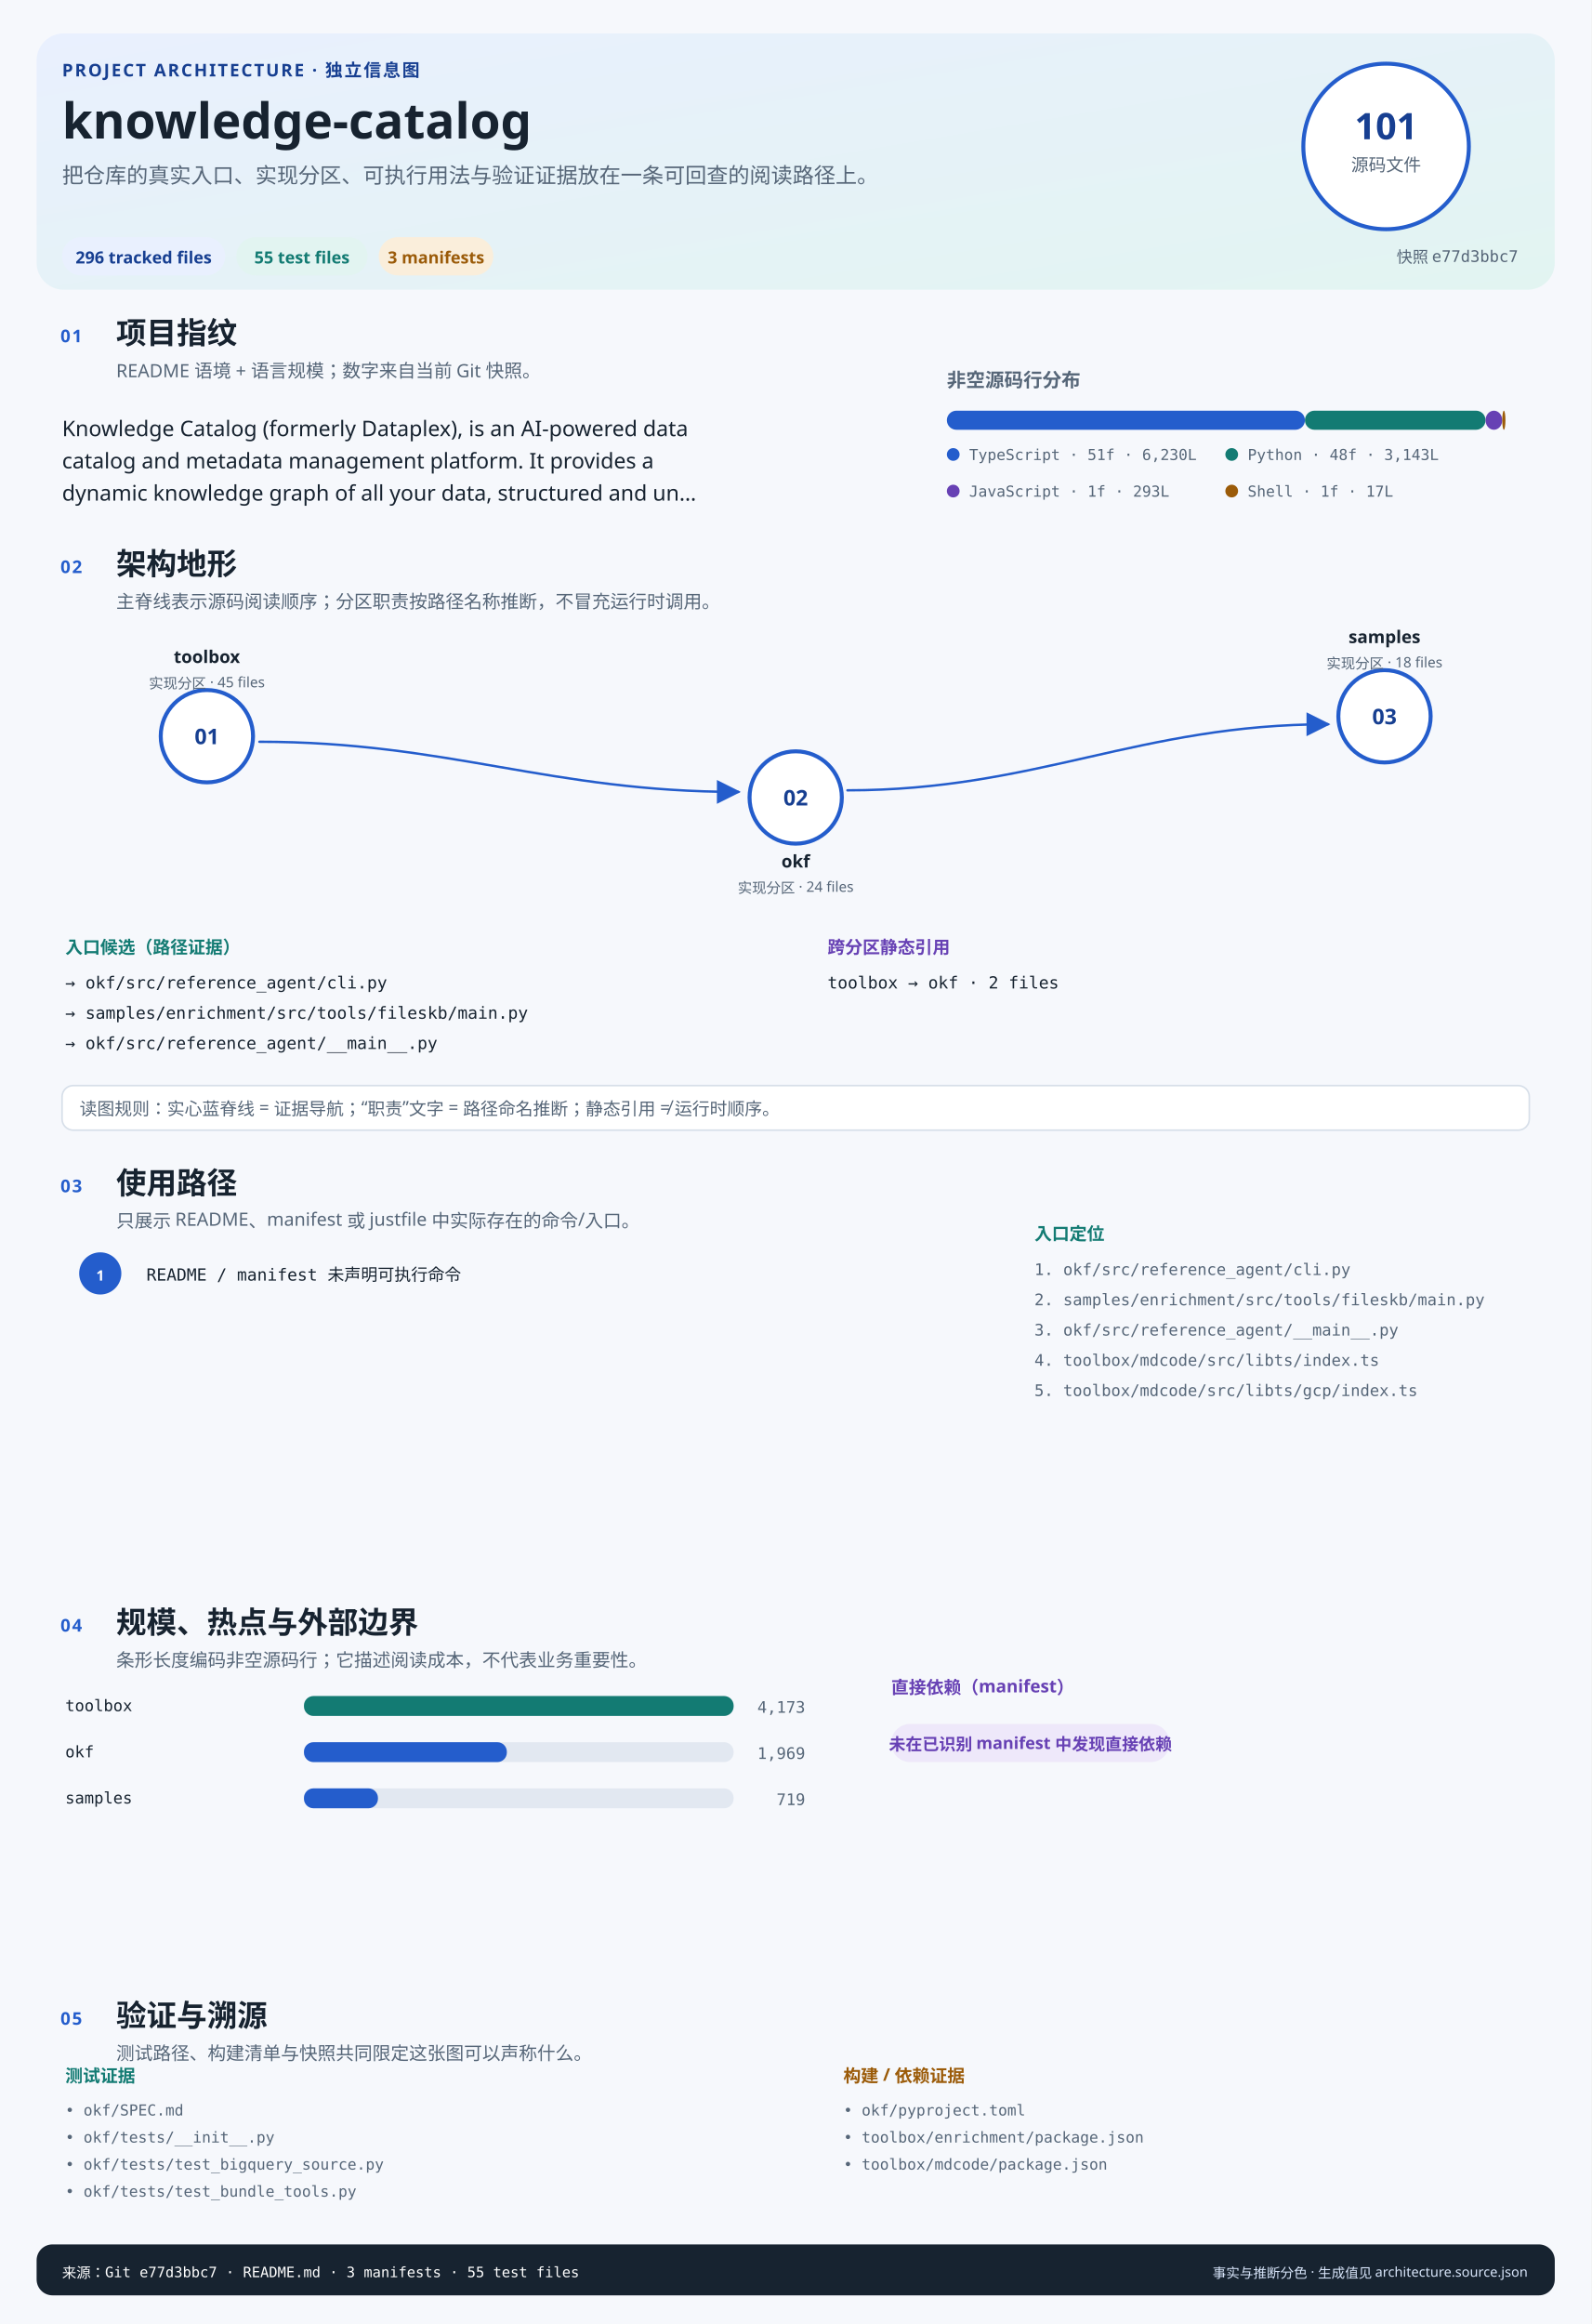
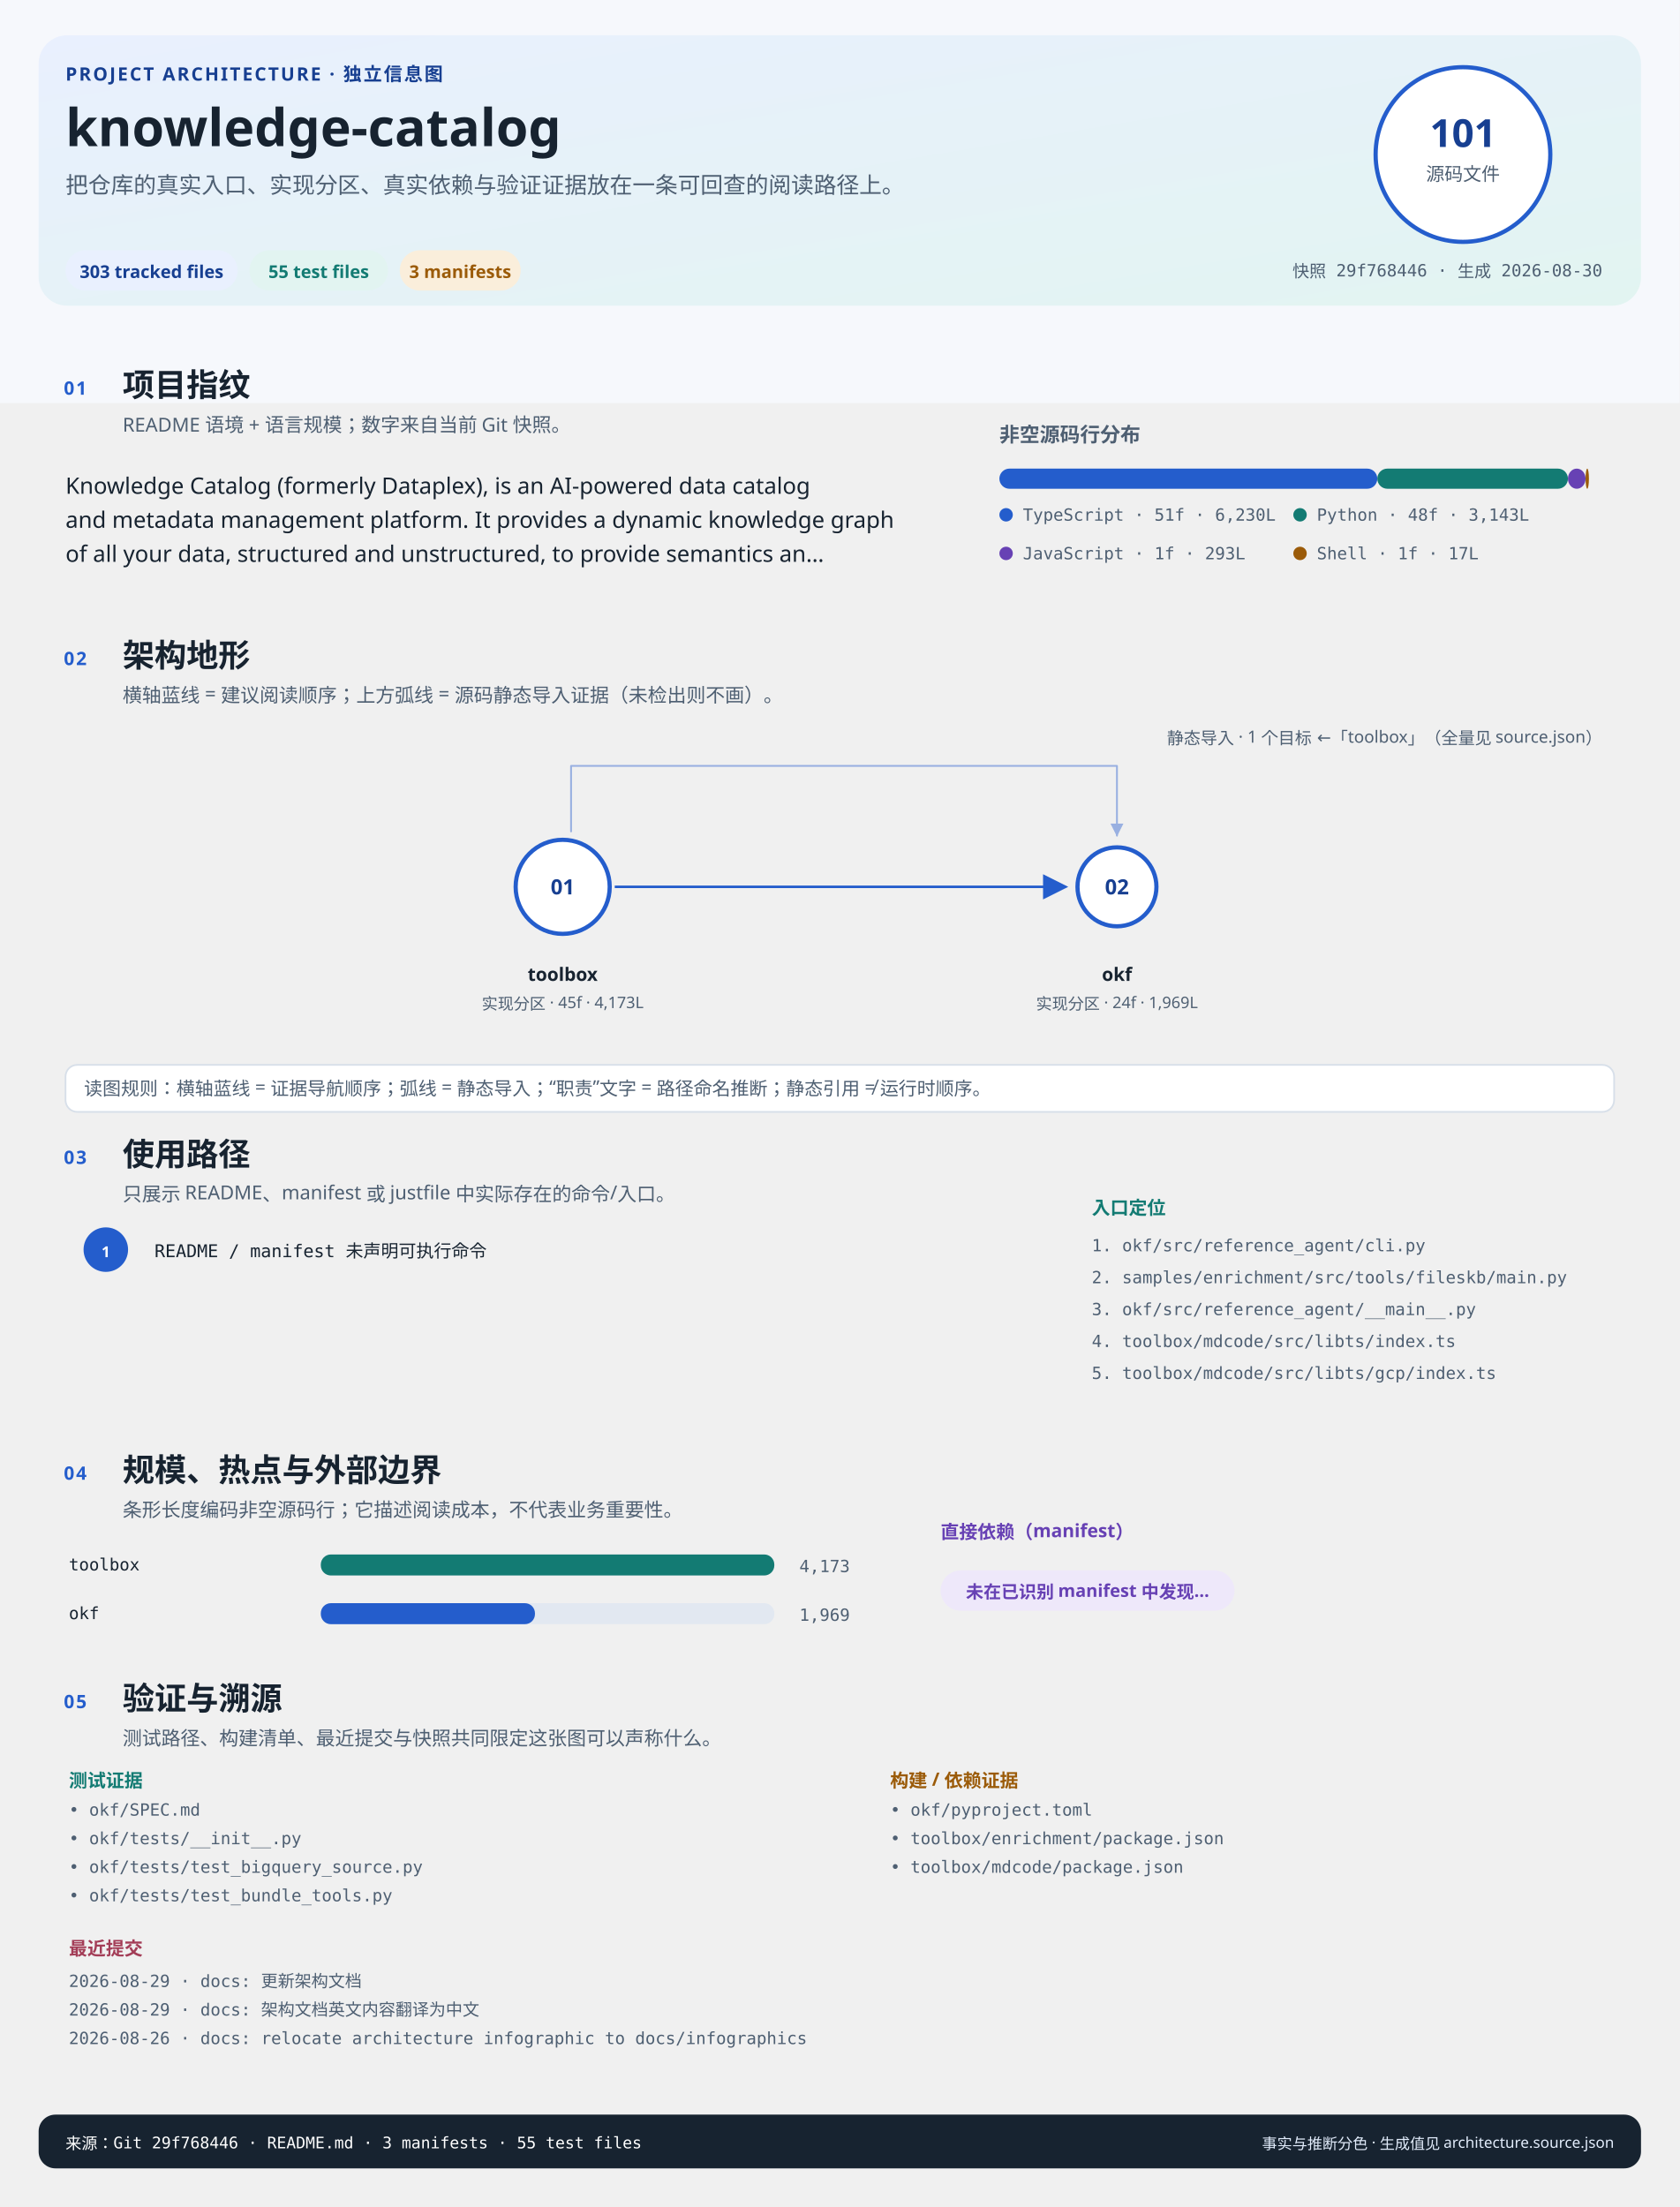
- <svg xmlns="http://www.w3.org/2000/svg" width="2000" height="2920" viewBox="0 0 2000 2920" role="img" aria-labelledby="svg-title svg-desc">
+ <svg xmlns="http://www.w3.org/2000/svg" width="2000" height="2628" viewBox="0 0 2000 2628" role="img" aria-labelledby="svg-title svg-desc">
  <defs>
    <marker id="arrow-ocean" markerWidth="12" markerHeight="12" refX="10" refY="6" orient="auto" markerUnits="strokeWidth">
      <path d="M1,1 L11,6 L1,11 Z" fill="#245DCC" />
+     </marker>
+     <marker id="arrow-soft" markerWidth="9" markerHeight="9" refX="7.5" refY="4.5" orient="auto" markerUnits="strokeWidth">
+       <path d="M1,1 L8,4.5 L1,8 Z" fill="#8FA9DF" />
    </marker>
    <linearGradient id="hero-wash" x1="0" y1="0" x2="1" y2="1">
      <stop offset="0" stop-color="#E9F0FE" />
      <stop offset="1" stop-color="#E2F4F1" />
    </linearGradient>
  </defs>
-   <rect x="0" y="0" width="2000" height="2920" rx="0" fill="#F6F8FC" />
+   <rect x="0" y="0" width="2000" height="480" rx="0" fill="#F6F8FC" />
  <rect id="hero-field" x="46" y="42" width="1908" height="322" rx="34" fill="url(#hero-wash)" />
  <text x="78" y="96" fill="#173F91" font-family="Source Han Sans SC, PingFang SC, sans-serif" font-size="22" font-weight="700" text-anchor="start" letter-spacing="2.2">PROJECT ARCHITECTURE · 独立信息图</text>
  <text id="project-title" x="78" y="174" fill="#172330" font-family="Source Han Sans SC, PingFang SC, sans-serif" font-size="62" font-weight="750" text-anchor="start">knowledge-catalog</text>
-   <text id="hero-thesis" x="78" y="230" fill="#566678" font-family="Source Han Sans SC, PingFang SC, sans-serif" font-size="27" font-weight="400" text-anchor="start">
-     <tspan x="78" dy="0">把仓库的真实入口、实现分区、可执行用法与验证证据放在一条可回查的阅读路径上。</tspan>
+   <text id="hero-thesis" x="78" y="230" fill="#4E5F72" font-family="Source Han Sans SC, PingFang SC, sans-serif" font-size="27" font-weight="400" text-anchor="start">
+     <tspan x="78" dy="0">把仓库的真实入口、实现分区、真实依赖与验证证据放在一条可回查的阅读路径上。</tspan>
  </text>
  <circle id="source-orbit" cx="1742" cy="184" r="104" fill="#FFFFFF" stroke="#245DCC" stroke-width="5" />
  <text x="1742" y="175" fill="#173F91" font-family="Source Han Sans SC, PingFang SC, sans-serif" font-size="46" font-weight="750" text-anchor="middle">101</text>
-   <text x="1742" y="215" fill="#566678" font-family="Source Han Sans SC, PingFang SC, sans-serif" font-size="22" font-weight="400" text-anchor="middle">源码文件</text>
-   <text x="1908" y="330" fill="#566678" font-family="Menlo, Cascadia Mono, monospace" font-size="20" font-weight="400" text-anchor="end">快照 e77d3bbc7</text>
+   <text x="1742" y="215" fill="#4E5F72" font-family="Source Han Sans SC, PingFang SC, sans-serif" font-size="22" font-weight="400" text-anchor="middle">源码文件</text>
+   <text x="1908" y="330" fill="#4E5F72" font-family="Menlo, Cascadia Mono, monospace" font-size="20" font-weight="400" text-anchor="end">快照 29f768446 · 生成 2026-08-30</text>
  <rect x="78" y="298" width="205" height="48" rx="24" fill="#E9F0FE" />
-   <text x="180.5" y="331" fill="#173F91" font-family="Source Han Sans SC, PingFang SC, sans-serif" font-size="21" font-weight="600" text-anchor="middle">296 tracked files</text>
+   <text x="180.5" y="331" fill="#173F91" font-family="Source Han Sans SC, PingFang SC, sans-serif" font-size="21" font-weight="600" text-anchor="middle">303 tracked files</text>
  <rect x="297" y="298" width="165" height="48" rx="24" fill="#E2F4F1" />
  <text x="379.5" y="331" fill="#137B73" font-family="Source Han Sans SC, PingFang SC, sans-serif" font-size="21" font-weight="600" text-anchor="middle">55 test files</text>
  <rect x="476" y="298" width="144" height="48" rx="24" fill="#FAEEDB" />
  <text x="548.0" y="331" fill="#9B5B09" font-family="Source Han Sans SC, PingFang SC, sans-serif" font-size="21" font-weight="600" text-anchor="middle">3 manifests</text>
-   <text x="76" y="430" fill="#245DCC" font-family="Source Han Sans SC, PingFang SC, sans-serif" font-size="22" font-weight="700" text-anchor="start" letter-spacing="2">01</text>
-   <text x="146" y="432" fill="#172330" font-family="Source Han Sans SC, PingFang SC, sans-serif" font-size="38" font-weight="700" text-anchor="start">项目指纹</text>
-   <text x="146" y="474" fill="#566678" font-family="Source Han Sans SC, PingFang SC, sans-serif" font-size="23" font-weight="400" text-anchor="start">README 语境 + 语言规模；数字来自当前 Git 快照。</text>
-   <text id="readme-description" x="78" y="548" fill="#172330" font-family="Source Han Sans SC, PingFang SC, sans-serif" font-size="27" font-weight="400" text-anchor="start">
-     <tspan x="78" dy="0">Knowledge Catalog (formerly Dataplex), is an AI-powered data</tspan>
-     <tspan x="78" dy="40.5">catalog and metadata management platform. It provides a</tspan>
-     <tspan x="78" dy="40.5">dynamic knowledge graph of all your data, structured and un…</tspan>
+   <text x="76" y="470" fill="#245DCC" font-family="Source Han Sans SC, PingFang SC, sans-serif" font-size="22" font-weight="700" text-anchor="start" letter-spacing="2">01</text>
+   <text x="146" y="472" fill="#172330" font-family="Source Han Sans SC, PingFang SC, sans-serif" font-size="38" font-weight="700" text-anchor="start">项目指纹</text>
+   <text x="146" y="514" fill="#4E5F72" font-family="Source Han Sans SC, PingFang SC, sans-serif" font-size="23" font-weight="400" text-anchor="start">README 语境 + 语言规模；数字来自当前 Git 快照。</text>
+   <text id="readme-description" x="78" y="588" fill="#172330" font-family="Source Han Sans SC, PingFang SC, sans-serif" font-size="27" font-weight="400" text-anchor="start">
+     <tspan x="78" dy="0">Knowledge Catalog (formerly Dataplex), is an AI-powered data catalog</tspan>
+     <tspan x="78" dy="40.5">and metadata management platform. It provides a dynamic knowledge graph</tspan>
+     <tspan x="78" dy="40.5">of all your data, structured and unstructured, to provide semantics an…</tspan>
  </text>
-   <text x="1190" y="486" fill="#566678" font-family="Source Han Sans SC, PingFang SC, sans-serif" font-size="24" font-weight="650" text-anchor="start">非空源码行分布</text>
-   <rect id="language-bar-1" x="1190" y="516" width="450" height="24" rx="12" fill="#245DCC" />
-   <rect id="language-bar-2" x="1640" y="516" width="227" height="24" rx="12" fill="#137B73" />
-   <rect id="language-bar-3" x="1867" y="516" width="21" height="24" rx="12" fill="#6741B4" />
-   <rect id="language-bar-4" x="1888" y="516" width="4" height="24" rx="12" fill="#9B5B09" />
-   <circle cx="1198" cy="571" r="8" fill="#245DCC" />
-   <text x="1218" y="578" fill="#566678" font-family="Menlo, Cascadia Mono, monospace" font-size="19" font-weight="400" text-anchor="start">TypeScript · 51f · 6,230L</text>
-   <circle cx="1548" cy="571" r="8" fill="#137B73" />
-   <text x="1568" y="578" fill="#566678" font-family="Menlo, Cascadia Mono, monospace" font-size="19" font-weight="400" text-anchor="start">Python · 48f · 3,143L</text>
-   <circle cx="1198" cy="617" r="8" fill="#6741B4" />
-   <text x="1218" y="624" fill="#566678" font-family="Menlo, Cascadia Mono, monospace" font-size="19" font-weight="400" text-anchor="start">JavaScript · 1f · 293L</text>
-   <circle cx="1548" cy="617" r="8" fill="#9B5B09" />
-   <text x="1568" y="624" fill="#566678" font-family="Menlo, Cascadia Mono, monospace" font-size="19" font-weight="400" text-anchor="start">Shell · 1f · 17L</text>
-   <text x="76" y="720" fill="#245DCC" font-family="Source Han Sans SC, PingFang SC, sans-serif" font-size="22" font-weight="700" text-anchor="start" letter-spacing="2">02</text>
-   <text x="146" y="722" fill="#172330" font-family="Source Han Sans SC, PingFang SC, sans-serif" font-size="38" font-weight="700" text-anchor="start">架构地形</text>
-   <text x="146" y="764" fill="#566678" font-family="Source Han Sans SC, PingFang SC, sans-serif" font-size="23" font-weight="400" text-anchor="start">主脊线表示源码阅读顺序；分区职责按路径名称推断，不冒充运行时调用。</text>
-   <path id="spine-step-1" d="M326 932 C563 932, 691 995, 928 995" fill="none" stroke="#245DCC" stroke-width="3" stroke-linecap="round" stroke-linejoin="round" marker-end="url(#arrow-ocean)" />
-   <path id="spine-step-2" d="M1065 993 C1302 993, 1432 910, 1669 910" fill="none" stroke="#245DCC" stroke-width="3" stroke-linecap="round" stroke-linejoin="round" marker-end="url(#arrow-ocean)" />
-   <circle id="component-1" cx="260" cy="925" r="58" fill="#FFFFFF" stroke="#245DCC" stroke-width="5" />
-   <text x="260" y="935" fill="#173F91" font-family="Source Han Sans SC, PingFang SC, sans-serif" font-size="27" font-weight="750" text-anchor="middle">01</text>
-   <text id="component-label-1" x="260" y="833" fill="#172330" font-family="Source Han Sans SC, PingFang SC, sans-serif" font-size="22" font-weight="700" text-anchor="middle">
-     <tspan x="260" dy="0">toolbox</tspan>
+   <text x="1190" y="526" fill="#4E5F72" font-family="Source Han Sans SC, PingFang SC, sans-serif" font-size="24" font-weight="650" text-anchor="start">非空源码行分布</text>
+   <rect id="language-bar-1" x="1190" y="558" width="450" height="24" rx="12" fill="#245DCC" />
+   <rect id="language-bar-2" x="1640" y="558" width="227" height="24" rx="12" fill="#137B73" />
+   <rect id="language-bar-3" x="1867" y="558" width="21" height="24" rx="12" fill="#6741B4" />
+   <rect id="language-bar-4" x="1888" y="558" width="4" height="24" rx="12" fill="#9B5B09" />
+   <circle cx="1198" cy="613" r="8" fill="#245DCC" />
+   <text x="1218" y="620" fill="#4E5F72" font-family="Menlo, Cascadia Mono, monospace" font-size="20" font-weight="400" text-anchor="start">TypeScript · 51f · 6,230L</text>
+   <circle cx="1548" cy="613" r="8" fill="#137B73" />
+   <text x="1568" y="620" fill="#4E5F72" font-family="Menlo, Cascadia Mono, monospace" font-size="20" font-weight="400" text-anchor="start">Python · 48f · 3,143L</text>
+   <circle cx="1198" cy="659" r="8" fill="#6741B4" />
+   <text x="1218" y="666" fill="#4E5F72" font-family="Menlo, Cascadia Mono, monospace" font-size="20" font-weight="400" text-anchor="start">JavaScript · 1f · 293L</text>
+   <circle cx="1548" cy="659" r="8" fill="#9B5B09" />
+   <text x="1568" y="666" fill="#4E5F72" font-family="Menlo, Cascadia Mono, monospace" font-size="20" font-weight="400" text-anchor="start">Shell · 1f · 17L</text>
+   <text x="76" y="792" fill="#245DCC" font-family="Source Han Sans SC, PingFang SC, sans-serif" font-size="22" font-weight="700" text-anchor="start" letter-spacing="2">02</text>
+   <text x="146" y="794" fill="#172330" font-family="Source Han Sans SC, PingFang SC, sans-serif" font-size="38" font-weight="700" text-anchor="start">架构地形</text>
+   <text x="146" y="836" fill="#4E5F72" font-family="Source Han Sans SC, PingFang SC, sans-serif" font-size="23" font-weight="400" text-anchor="start">横轴蓝线 = 建议阅读顺序；上方弧线 = 源码静态导入证据（未检出则不画）。</text>
+   <path id="static-edge-1" d="M680 990 L680 912 L1330 912 L1330 995" fill="none" stroke="#8FA9DF" stroke-width="2.2" stroke-linecap="round" stroke-linejoin="round" marker-end="url(#arrow-soft)" opacity="0.9" />
+   <text x="1908" y="886" fill="#4E5F72" font-family="Source Han Sans SC, PingFang SC, sans-serif" font-size="20" font-weight="400" text-anchor="end">静态导入 · 1 个目标 ←「toolbox」（全量见 source.json）</text>
+   <line x1="732" y1="1056" x2="1269" y2="1056" stroke="#245DCC" stroke-width="3" marker-end="url(#arrow-ocean)" />
+   <circle id="component-1" cx="670" cy="1056" r="56" fill="#FFFFFF" stroke="#245DCC" stroke-width="5" />
+   <text x="670" y="1065" fill="#173F91" font-family="Source Han Sans SC, PingFang SC, sans-serif" font-size="25" font-weight="750" text-anchor="middle">01</text>
+   <circle id="component-2" cx="1330" cy="1056" r="47" fill="#FFFFFF" stroke="#245DCC" stroke-width="5" />
+   <text x="1330" y="1065" fill="#173F91" font-family="Source Han Sans SC, PingFang SC, sans-serif" font-size="25" font-weight="750" text-anchor="middle">02</text>
+   <text id="component-label-1" x="670" y="1168" fill="#172330" font-family="Source Han Sans SC, PingFang SC, sans-serif" font-size="22" font-weight="700" text-anchor="middle">
+     <tspan x="670" dy="0">toolbox</tspan>
  </text>
-   <text x="260" y="865" fill="#566678" font-family="Source Han Sans SC, PingFang SC, sans-serif" font-size="18" font-weight="400" text-anchor="middle">实现分区 · 45 files</text>
-   <circle id="component-2" cx="1000" cy="1002" r="58" fill="#FFFFFF" stroke="#245DCC" stroke-width="5" />
-   <text x="1000" y="1012" fill="#173F91" font-family="Source Han Sans SC, PingFang SC, sans-serif" font-size="27" font-weight="750" text-anchor="middle">02</text>
-   <text id="component-label-2" x="1000" y="1090" fill="#172330" font-family="Source Han Sans SC, PingFang SC, sans-serif" font-size="22" font-weight="700" text-anchor="middle">
-     <tspan x="1000" dy="0">okf</tspan>
+   <text x="670" y="1202" fill="#4E5F72" font-family="Source Han Sans SC, PingFang SC, sans-serif" font-size="19" font-weight="400" text-anchor="middle">实现分区 · 45f · 4,173L</text>
+   <text id="component-label-2" x="1330" y="1168" fill="#172330" font-family="Source Han Sans SC, PingFang SC, sans-serif" font-size="22" font-weight="700" text-anchor="middle">
+     <tspan x="1330" dy="0">okf</tspan>
  </text>
-   <text x="1000" y="1122" fill="#566678" font-family="Source Han Sans SC, PingFang SC, sans-serif" font-size="18" font-weight="400" text-anchor="middle">实现分区 · 24 files</text>
-   <circle id="component-3" cx="1740" cy="900" r="58" fill="#FFFFFF" stroke="#245DCC" stroke-width="5" />
-   <text x="1740" y="910" fill="#173F91" font-family="Source Han Sans SC, PingFang SC, sans-serif" font-size="27" font-weight="750" text-anchor="middle">03</text>
-   <text id="component-label-3" x="1740" y="808" fill="#172330" font-family="Source Han Sans SC, PingFang SC, sans-serif" font-size="22" font-weight="700" text-anchor="middle">
-     <tspan x="1740" dy="0">samples</tspan>
-   </text>
-   <text x="1740" y="840" fill="#566678" font-family="Source Han Sans SC, PingFang SC, sans-serif" font-size="18" font-weight="400" text-anchor="middle">实现分区 · 18 files</text>
-   <text x="82" y="1198" fill="#137B73" font-family="Source Han Sans SC, PingFang SC, sans-serif" font-size="22" font-weight="700" text-anchor="start">入口候选（路径证据）</text>
-   <text x="82" y="1242" fill="#172330" font-family="Menlo, Cascadia Mono, monospace" font-size="21" font-weight="400" text-anchor="start">→ okf/src/reference_agent/cli.py</text>
-   <text x="82" y="1280" fill="#172330" font-family="Menlo, Cascadia Mono, monospace" font-size="21" font-weight="400" text-anchor="start">→ samples/enrichment/src/tools/fileskb/main.py</text>
-   <text x="82" y="1318" fill="#172330" font-family="Menlo, Cascadia Mono, monospace" font-size="21" font-weight="400" text-anchor="start">→ okf/src/reference_agent/__main__.py</text>
-   <text x="1040" y="1198" fill="#6741B4" font-family="Source Han Sans SC, PingFang SC, sans-serif" font-size="22" font-weight="700" text-anchor="start">跨分区静态引用</text>
-   <text x="1040" y="1242" fill="#172330" font-family="Menlo, Cascadia Mono, monospace" font-size="21" font-weight="400" text-anchor="start">toolbox → okf · 2 files</text>
-   <rect id="architecture-caveat" x="78" y="1364" width="1844" height="56" rx="14" fill="#FFFFFF" stroke="#D7DFE9" stroke-width="2" />
-   <text x="100" y="1401" fill="#566678" font-family="Source Han Sans SC, PingFang SC, sans-serif" font-size="22" font-weight="400" text-anchor="start">读图规则：实心蓝脊线 = 证据导航；“职责”文字 = 路径命名推断；静态引用 ≠ 运行时顺序。</text>
-   <text x="76" y="1498" fill="#245DCC" font-family="Source Han Sans SC, PingFang SC, sans-serif" font-size="22" font-weight="700" text-anchor="start" letter-spacing="2">03</text>
-   <text x="146" y="1500" fill="#172330" font-family="Source Han Sans SC, PingFang SC, sans-serif" font-size="38" font-weight="700" text-anchor="start">使用路径</text>
-   <text x="146" y="1542" fill="#566678" font-family="Source Han Sans SC, PingFang SC, sans-serif" font-size="23" font-weight="400" text-anchor="start">只展示 README、manifest 或 justfile 中实际存在的命令/入口。</text>
-   <circle id="usage-step-1" cx="126" cy="1600" r="25" fill="#245DCC" stroke="#245DCC" stroke-width="3" />
-   <text x="126" y="1609" fill="#FFFFFF" font-family="Source Han Sans SC, PingFang SC, sans-serif" font-size="18" font-weight="750" text-anchor="middle">1</text>
-   <text id="usage-command-1" x="184" y="1609" fill="#172330" font-family="Menlo, Cascadia Mono, monospace" font-size="21" font-weight="400" text-anchor="start">README / manifest 未声明可执行命令</text>
-   <text x="1300" y="1558" fill="#137B73" font-family="Source Han Sans SC, PingFang SC, sans-serif" font-size="22" font-weight="700" text-anchor="start">入口定位</text>
-   <text x="1300" y="1602" fill="#566678" font-family="Menlo, Cascadia Mono, monospace" font-size="20" font-weight="400" text-anchor="start">1. okf/src/reference_agent/cli.py</text>
-   <text x="1300" y="1640" fill="#566678" font-family="Menlo, Cascadia Mono, monospace" font-size="20" font-weight="400" text-anchor="start">2. samples/enrichment/src/tools/fileskb/main.py</text>
-   <text x="1300" y="1678" fill="#566678" font-family="Menlo, Cascadia Mono, monospace" font-size="20" font-weight="400" text-anchor="start">3. okf/src/reference_agent/__main__.py</text>
-   <text x="1300" y="1716" fill="#566678" font-family="Menlo, Cascadia Mono, monospace" font-size="20" font-weight="400" text-anchor="start">4. toolbox/mdcode/src/libts/index.ts</text>
-   <text x="1300" y="1754" fill="#566678" font-family="Menlo, Cascadia Mono, monospace" font-size="20" font-weight="400" text-anchor="start">5. toolbox/mdcode/src/libts/gcp/index.ts</text>
-   <text x="76" y="2050" fill="#245DCC" font-family="Source Han Sans SC, PingFang SC, sans-serif" font-size="22" font-weight="700" text-anchor="start" letter-spacing="2">04</text>
-   <text x="146" y="2052" fill="#172330" font-family="Source Han Sans SC, PingFang SC, sans-serif" font-size="38" font-weight="700" text-anchor="start">规模、热点与外部边界</text>
-   <text x="146" y="2094" fill="#566678" font-family="Source Han Sans SC, PingFang SC, sans-serif" font-size="23" font-weight="400" text-anchor="start">条形长度编码非空源码行；它描述阅读成本，不代表业务重要性。</text>
-   <text x="82" y="2150" fill="#172330" font-family="Menlo, Cascadia Mono, monospace" font-size="20" font-weight="400" text-anchor="start">toolbox</text>
-   <rect x="382" y="2131" width="540" height="25" rx="12" fill="#E2E8F1" />
-   <rect id="component-bar-1" x="382" y="2131" width="540" height="25" rx="12" fill="#137B73" />
-   <text x="1012" y="2152" fill="#566678" font-family="Menlo, Cascadia Mono, monospace" font-size="20" font-weight="400" text-anchor="end">4,173</text>
-   <text x="82" y="2208" fill="#172330" font-family="Menlo, Cascadia Mono, monospace" font-size="20" font-weight="400" text-anchor="start">okf</text>
-   <rect x="382" y="2189" width="540" height="25" rx="12" fill="#E2E8F1" />
-   <rect id="component-bar-2" x="382" y="2189" width="255" height="25" rx="12" fill="#245DCC" />
-   <text x="1012" y="2210" fill="#566678" font-family="Menlo, Cascadia Mono, monospace" font-size="20" font-weight="400" text-anchor="end">1,969</text>
-   <text x="82" y="2266" fill="#172330" font-family="Menlo, Cascadia Mono, monospace" font-size="20" font-weight="400" text-anchor="start">samples</text>
-   <rect x="382" y="2247" width="540" height="25" rx="12" fill="#E2E8F1" />
-   <rect id="component-bar-3" x="382" y="2247" width="93" height="25" rx="12" fill="#245DCC" />
-   <text x="1012" y="2268" fill="#566678" font-family="Menlo, Cascadia Mono, monospace" font-size="20" font-weight="400" text-anchor="end">719</text>
-   <text x="1120" y="2128" fill="#6741B4" font-family="Source Han Sans SC, PingFang SC, sans-serif" font-size="22" font-weight="700" text-anchor="start">直接依赖（manifest）</text>
-   <rect id="dependency-1" x="1120" y="2166" width="350" height="48" rx="24" fill="#EEE8FA" />
-   <text x="1295.0" y="2199" fill="#6741B4" font-family="Source Han Sans SC, PingFang SC, sans-serif" font-size="21" font-weight="600" text-anchor="middle">未在已识别 manifest 中发现直接依赖</text>
-   <text x="76" y="2544" fill="#245DCC" font-family="Source Han Sans SC, PingFang SC, sans-serif" font-size="22" font-weight="700" text-anchor="start" letter-spacing="2">05</text>
-   <text x="146" y="2546" fill="#172330" font-family="Source Han Sans SC, PingFang SC, sans-serif" font-size="38" font-weight="700" text-anchor="start">验证与溯源</text>
-   <text x="146" y="2588" fill="#566678" font-family="Source Han Sans SC, PingFang SC, sans-serif" font-size="23" font-weight="400" text-anchor="start">测试路径、构建清单与快照共同限定这张图可以声称什么。</text>
-   <text x="82" y="2616" fill="#137B73" font-family="Source Han Sans SC, PingFang SC, sans-serif" font-size="22" font-weight="700" text-anchor="start">测试证据</text>
-   <text x="82" y="2658" fill="#566678" font-family="Menlo, Cascadia Mono, monospace" font-size="19" font-weight="400" text-anchor="start">• okf/SPEC.md</text>
-   <text x="82" y="2692" fill="#566678" font-family="Menlo, Cascadia Mono, monospace" font-size="19" font-weight="400" text-anchor="start">• okf/tests/__init__.py</text>
-   <text x="82" y="2726" fill="#566678" font-family="Menlo, Cascadia Mono, monospace" font-size="19" font-weight="400" text-anchor="start">• okf/tests/test_bigquery_source.py</text>
-   <text x="82" y="2760" fill="#566678" font-family="Menlo, Cascadia Mono, monospace" font-size="19" font-weight="400" text-anchor="start">• okf/tests/test_bundle_tools.py</text>
-   <text x="1060" y="2616" fill="#9B5B09" font-family="Source Han Sans SC, PingFang SC, sans-serif" font-size="22" font-weight="700" text-anchor="start">构建 / 依赖证据</text>
-   <text x="1060" y="2658" fill="#566678" font-family="Menlo, Cascadia Mono, monospace" font-size="19" font-weight="400" text-anchor="start">• okf/pyproject.toml</text>
-   <text x="1060" y="2692" fill="#566678" font-family="Menlo, Cascadia Mono, monospace" font-size="19" font-weight="400" text-anchor="start">• toolbox/enrichment/package.json</text>
-   <text x="1060" y="2726" fill="#566678" font-family="Menlo, Cascadia Mono, monospace" font-size="19" font-weight="400" text-anchor="start">• toolbox/mdcode/package.json</text>
-   <rect id="provenance-band" x="46" y="2820" width="1908" height="64" rx="20" fill="#172330" />
-   <text x="78" y="2862" fill="#FFFFFF" font-family="Menlo, Cascadia Mono, monospace" font-size="18" font-weight="400" text-anchor="start">来源：Git e77d3bbc7 · README.md · 3 manifests · 55 test files</text>
-   <text x="1920" y="2862" fill="#D8E5FA" font-family="Source Han Sans SC, PingFang SC, sans-serif" font-size="17" font-weight="400" text-anchor="end">事实与推断分色 · 生成值见 architecture.source.json</text>
+   <text x="1330" y="1202" fill="#4E5F72" font-family="Source Han Sans SC, PingFang SC, sans-serif" font-size="19" font-weight="400" text-anchor="middle">实现分区 · 24f · 1,969L</text>
+   <rect id="architecture-caveat" x="78" y="1268" width="1844" height="56" rx="14" fill="#FFFFFF" stroke="#D7DFE9" stroke-width="2" />
+   <text x="100" y="1304" fill="#4E5F72" font-family="Source Han Sans SC, PingFang SC, sans-serif" font-size="22" font-weight="400" text-anchor="start">读图规则：横轴蓝线 = 证据导航顺序；弧线 = 静态导入；“职责”文字 = 路径命名推断；静态引用 ≠ 运行时顺序。</text>
+   <text x="76" y="1386" fill="#245DCC" font-family="Source Han Sans SC, PingFang SC, sans-serif" font-size="22" font-weight="700" text-anchor="start" letter-spacing="2">03</text>
+   <text x="146" y="1388" fill="#172330" font-family="Source Han Sans SC, PingFang SC, sans-serif" font-size="38" font-weight="700" text-anchor="start">使用路径</text>
+   <text x="146" y="1430" fill="#4E5F72" font-family="Source Han Sans SC, PingFang SC, sans-serif" font-size="23" font-weight="400" text-anchor="start">只展示 README、manifest 或 justfile 中实际存在的命令/入口。</text>
+   <circle id="usage-step-1" cx="126" cy="1488" r="25" fill="#245DCC" stroke="#245DCC" stroke-width="3" />
+   <text x="126" y="1497" fill="#FFFFFF" font-family="Source Han Sans SC, PingFang SC, sans-serif" font-size="18" font-weight="750" text-anchor="middle">1</text>
+   <text id="usage-command-1" x="184" y="1497" fill="#172330" font-family="Menlo, Cascadia Mono, monospace" font-size="21" font-weight="400" text-anchor="start">README / manifest 未声明可执行命令</text>
+   <text x="1300" y="1446" fill="#137B73" font-family="Source Han Sans SC, PingFang SC, sans-serif" font-size="22" font-weight="700" text-anchor="start">入口定位</text>
+   <text x="1300" y="1490" fill="#4E5F72" font-family="Menlo, Cascadia Mono, monospace" font-size="20" font-weight="400" text-anchor="start">1. okf/src/reference_agent/cli.py</text>
+   <text x="1300" y="1528" fill="#4E5F72" font-family="Menlo, Cascadia Mono, monospace" font-size="20" font-weight="400" text-anchor="start">2. samples/enrichment/src/tools/fileskb/main.py</text>
+   <text x="1300" y="1566" fill="#4E5F72" font-family="Menlo, Cascadia Mono, monospace" font-size="20" font-weight="400" text-anchor="start">3. okf/src/reference_agent/__main__.py</text>
+   <text x="1300" y="1604" fill="#4E5F72" font-family="Menlo, Cascadia Mono, monospace" font-size="20" font-weight="400" text-anchor="start">4. toolbox/mdcode/src/libts/index.ts</text>
+   <text x="1300" y="1642" fill="#4E5F72" font-family="Menlo, Cascadia Mono, monospace" font-size="20" font-weight="400" text-anchor="start">5. toolbox/mdcode/src/libts/gcp/index.ts</text>
+   <text x="76" y="1762" fill="#245DCC" font-family="Source Han Sans SC, PingFang SC, sans-serif" font-size="22" font-weight="700" text-anchor="start" letter-spacing="2">04</text>
+   <text x="146" y="1764" fill="#172330" font-family="Source Han Sans SC, PingFang SC, sans-serif" font-size="38" font-weight="700" text-anchor="start">规模、热点与外部边界</text>
+   <text x="146" y="1806" fill="#4E5F72" font-family="Source Han Sans SC, PingFang SC, sans-serif" font-size="23" font-weight="400" text-anchor="start">条形长度编码非空源码行；它描述阅读成本，不代表业务重要性。</text>
+   <text x="82" y="1870" fill="#172330" font-family="Menlo, Cascadia Mono, monospace" font-size="20" font-weight="400" text-anchor="start">toolbox</text>
+   <rect x="382" y="1851" width="540" height="25" rx="12" fill="#E2E8F1" />
+   <rect id="component-bar-1" x="382" y="1851" width="540" height="25" rx="12" fill="#137B73" />
+   <text x="1012" y="1872" fill="#4E5F72" font-family="Menlo, Cascadia Mono, monospace" font-size="20" font-weight="400" text-anchor="end">4,173</text>
+   <text x="82" y="1928" fill="#172330" font-family="Menlo, Cascadia Mono, monospace" font-size="20" font-weight="400" text-anchor="start">okf</text>
+   <rect x="382" y="1909" width="540" height="25" rx="12" fill="#E2E8F1" />
+   <rect id="component-bar-2" x="382" y="1909" width="255" height="25" rx="12" fill="#245DCC" />
+   <text x="1012" y="1930" fill="#4E5F72" font-family="Menlo, Cascadia Mono, monospace" font-size="20" font-weight="400" text-anchor="end">1,969</text>
+   <text x="1120" y="1832" fill="#6741B4" font-family="Source Han Sans SC, PingFang SC, sans-serif" font-size="22" font-weight="700" text-anchor="start">直接依赖（manifest）</text>
+   <rect id="dependency-1" x="1120" y="1870" width="350" height="48" rx="24" fill="#EEE8FA" />
+   <text x="1295.0" y="1903" fill="#6741B4" font-family="Source Han Sans SC, PingFang SC, sans-serif" font-size="21" font-weight="600" text-anchor="middle">未在已识别 manifest 中发现…</text>
+   <text x="76" y="2034" fill="#245DCC" font-family="Source Han Sans SC, PingFang SC, sans-serif" font-size="22" font-weight="700" text-anchor="start" letter-spacing="2">05</text>
+   <text x="146" y="2036" fill="#172330" font-family="Source Han Sans SC, PingFang SC, sans-serif" font-size="38" font-weight="700" text-anchor="start">验证与溯源</text>
+   <text x="146" y="2078" fill="#4E5F72" font-family="Source Han Sans SC, PingFang SC, sans-serif" font-size="23" font-weight="400" text-anchor="start">测试路径、构建清单、最近提交与快照共同限定这张图可以声称什么。</text>
+   <text x="82" y="2128" fill="#137B73" font-family="Source Han Sans SC, PingFang SC, sans-serif" font-size="22" font-weight="700" text-anchor="start">测试证据</text>
+   <text x="82" y="2162" fill="#4E5F72" font-family="Menlo, Cascadia Mono, monospace" font-size="20" font-weight="400" text-anchor="start">• okf/SPEC.md</text>
+   <text x="82" y="2196" fill="#4E5F72" font-family="Menlo, Cascadia Mono, monospace" font-size="20" font-weight="400" text-anchor="start">• okf/tests/__init__.py</text>
+   <text x="82" y="2230" fill="#4E5F72" font-family="Menlo, Cascadia Mono, monospace" font-size="20" font-weight="400" text-anchor="start">• okf/tests/test_bigquery_source.py</text>
+   <text x="82" y="2264" fill="#4E5F72" font-family="Menlo, Cascadia Mono, monospace" font-size="20" font-weight="400" text-anchor="start">• okf/tests/test_bundle_tools.py</text>
+   <text x="1060" y="2128" fill="#9B5B09" font-family="Source Han Sans SC, PingFang SC, sans-serif" font-size="22" font-weight="700" text-anchor="start">构建 / 依赖证据</text>
+   <text x="1060" y="2162" fill="#4E5F72" font-family="Menlo, Cascadia Mono, monospace" font-size="20" font-weight="400" text-anchor="start">• okf/pyproject.toml</text>
+   <text x="1060" y="2196" fill="#4E5F72" font-family="Menlo, Cascadia Mono, monospace" font-size="20" font-weight="400" text-anchor="start">• toolbox/enrichment/package.json</text>
+   <text x="1060" y="2230" fill="#4E5F72" font-family="Menlo, Cascadia Mono, monospace" font-size="20" font-weight="400" text-anchor="start">• toolbox/mdcode/package.json</text>
+   <text x="82" y="2328" fill="#A33D57" font-family="Source Han Sans SC, PingFang SC, sans-serif" font-size="22" font-weight="700" text-anchor="start">最近提交</text>
+   <text x="82" y="2366" fill="#4E5F72" font-family="Menlo, Cascadia Mono, monospace" font-size="20" font-weight="400" text-anchor="start">2026-08-29 · docs: 更新架构文档</text>
+   <text x="82" y="2400" fill="#4E5F72" font-family="Menlo, Cascadia Mono, monospace" font-size="20" font-weight="400" text-anchor="start">2026-08-29 · docs: 架构文档英文内容翻译为中文</text>
+   <text x="82" y="2434" fill="#4E5F72" font-family="Menlo, Cascadia Mono, monospace" font-size="20" font-weight="400" text-anchor="start">2026-08-26 · docs: relocate architecture infographic to docs/infographics</text>
+   <rect id="provenance-band" x="46" y="2518" width="1908" height="64" rx="20" fill="#172330" />
+   <text x="78" y="2559" fill="#FFFFFF" font-family="Menlo, Cascadia Mono, monospace" font-size="19" font-weight="400" text-anchor="start">来源：Git 29f768446 · README.md · 3 manifests · 55 test files</text>
+   <text x="1922" y="2559" fill="#E2ECFB" font-family="Source Han Sans SC, PingFang SC, sans-serif" font-size="18" font-weight="400" text-anchor="end">事实与推断分色 · 生成值见 architecture.source.json</text>
</svg>
